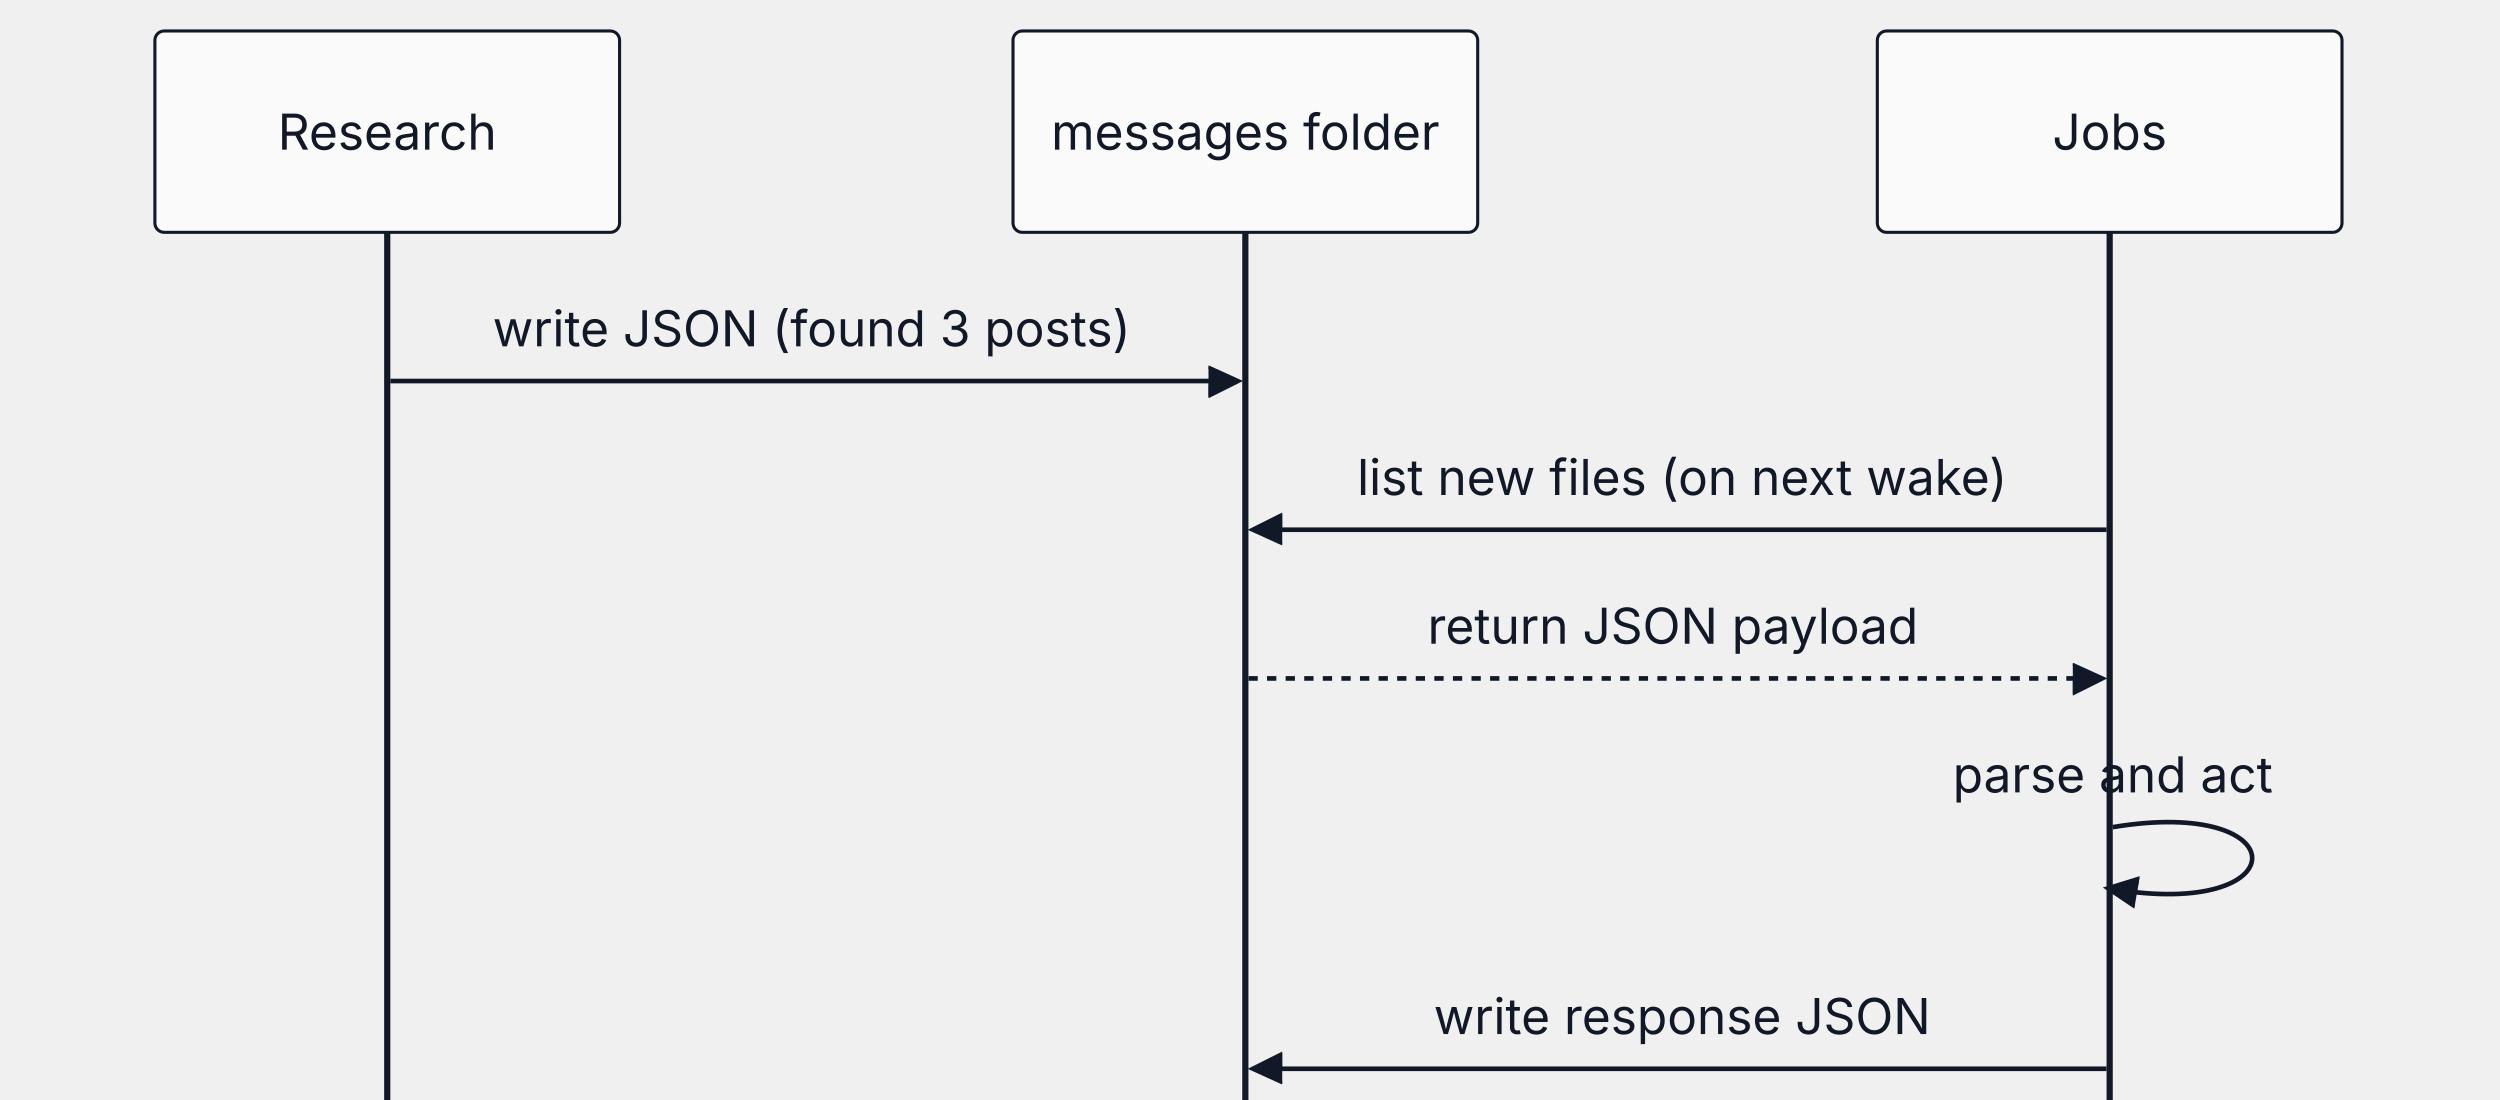
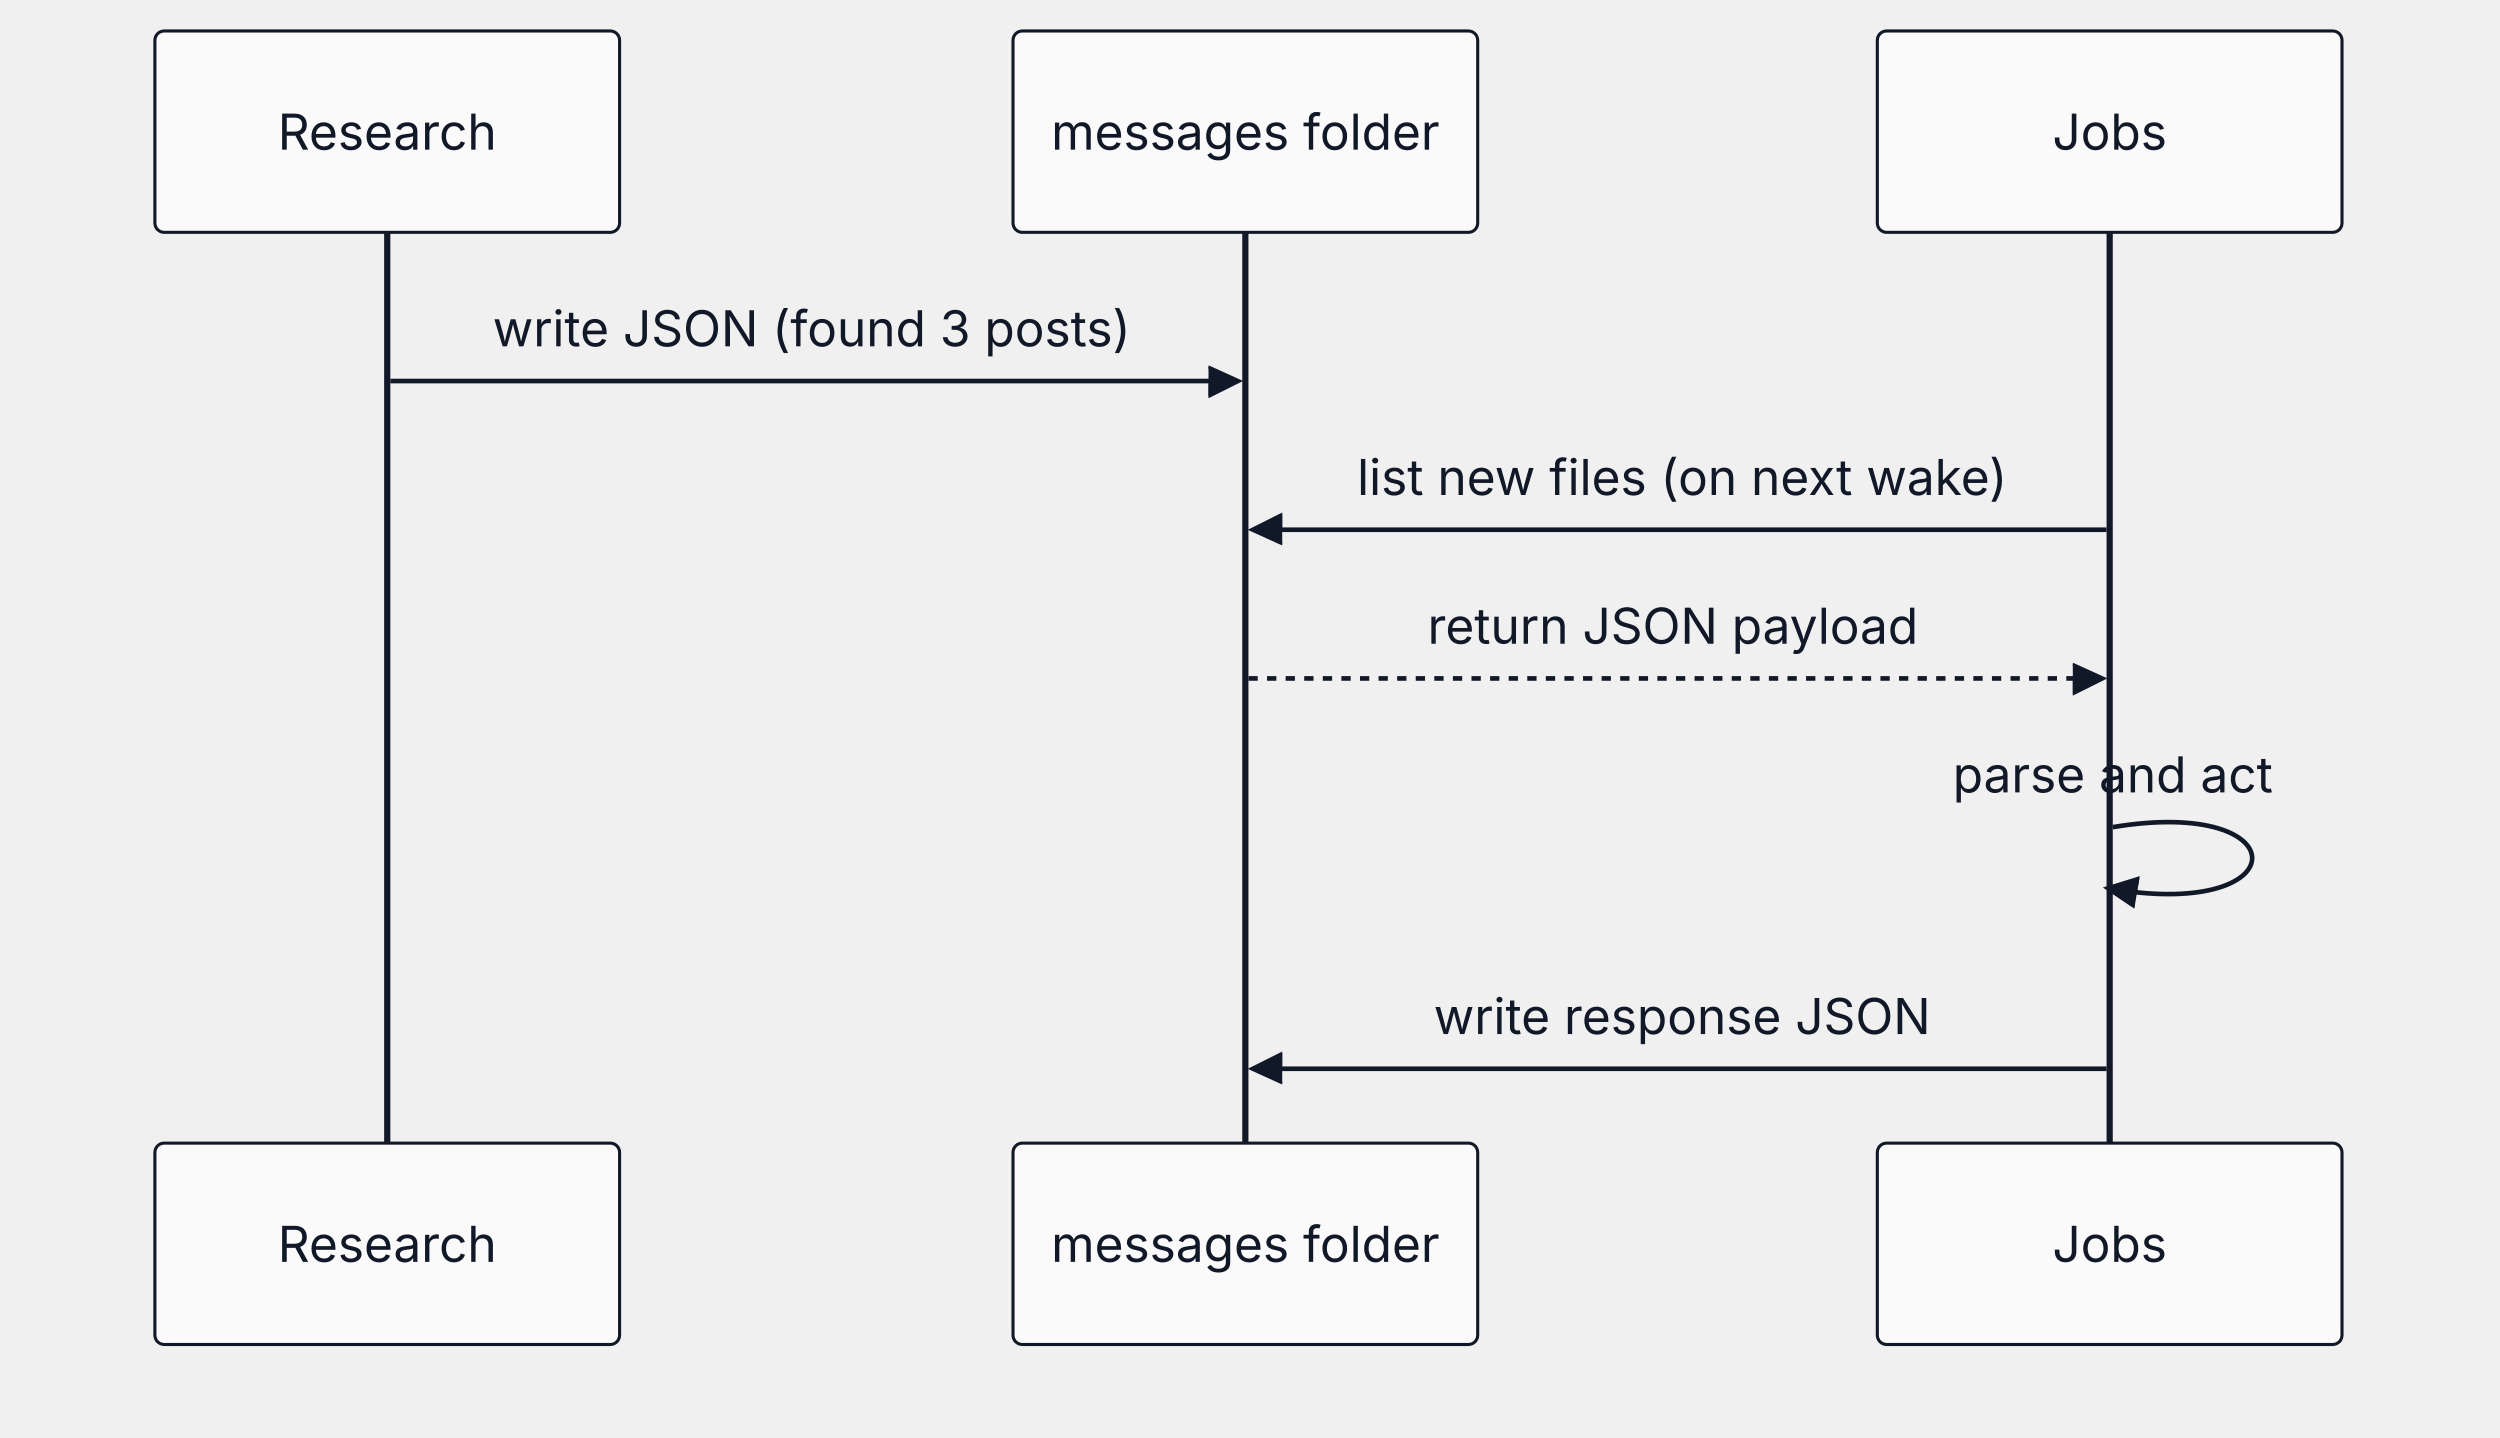
- <svg xmlns="http://www.w3.org/2000/svg" id="my-svg" width="100%" style="max-width: 807px; background-color: transparent;" viewBox="-50 -10 807 355" role="graphics-document document" aria-roledescription="sequence">
+ <svg xmlns="http://www.w3.org/2000/svg" id="my-svg" width="100%" style="max-width: 807px; background-color: transparent;" viewBox="-50 -10 807 464" role="graphics-document document" aria-roledescription="sequence">
  <g>
-     <line id="actor2" x1="631" y1="65" x2="631" y2="2000" class="actor-line 200" stroke-width="0.5px" stroke="#999" name="J" data-et="life-line" data-id="J" />
+     <rect x="556" y="359" fill="#eaeaea" stroke="#666" width="150" height="65" name="J" rx="3" ry="3" class="actor actor-bottom" />
+     <text x="631" y="391.5" dominant-baseline="central" alignment-baseline="central" class="actor actor-box" style="text-anchor: middle; font-size: 16px; font-weight: 400; font-family: ui-sans-serif, system-ui, -apple-system, sans-serif;">
+       <tspan x="631" dy="0">Jobs</tspan>
+     </text>
+   </g>
+   <g>
+     <rect x="277" y="359" fill="#eaeaea" stroke="#666" width="150" height="65" name="FS" rx="3" ry="3" class="actor actor-bottom" />
+     <text x="352" y="391.5" dominant-baseline="central" alignment-baseline="central" class="actor actor-box" style="text-anchor: middle; font-size: 16px; font-weight: 400; font-family: ui-sans-serif, system-ui, -apple-system, sans-serif;">
+       <tspan x="352" dy="0">messages folder</tspan>
+     </text>
+   </g>
+   <g>
+     <rect x="0" y="359" fill="#eaeaea" stroke="#666" width="150" height="65" name="R" rx="3" ry="3" class="actor actor-bottom" />
+     <text x="75" y="391.5" dominant-baseline="central" alignment-baseline="central" class="actor actor-box" style="text-anchor: middle; font-size: 16px; font-weight: 400; font-family: ui-sans-serif, system-ui, -apple-system, sans-serif;">
+       <tspan x="75" dy="0">Research</tspan>
+     </text>
+   </g>
+   <g>
+     <line id="actor2" x1="631" y1="65" x2="631" y2="359" class="actor-line 200" stroke-width="0.5px" stroke="#999" name="J" data-et="life-line" data-id="J" />
    <g id="root-2" data-et="participant" data-type="participant" data-id="J">
      <rect x="556" y="0" fill="#eaeaea" stroke="#666" width="150" height="65" name="J" rx="3" ry="3" class="actor actor-top" />
      <text x="631" y="32.5" dominant-baseline="central" alignment-baseline="central" class="actor actor-box" style="text-anchor: middle; font-size: 16px; font-weight: 400; font-family: ui-sans-serif, system-ui, -apple-system, sans-serif;">
        <tspan x="631" dy="0">Jobs</tspan>
      </text>
    </g>
  </g>
  <g>
-     <line id="actor1" x1="352" y1="65" x2="352" y2="2000" class="actor-line 200" stroke-width="0.5px" stroke="#999" name="FS" data-et="life-line" data-id="FS" />
+     <line id="actor1" x1="352" y1="65" x2="352" y2="359" class="actor-line 200" stroke-width="0.5px" stroke="#999" name="FS" data-et="life-line" data-id="FS" />
    <g id="root-1" data-et="participant" data-type="participant" data-id="FS">
      <rect x="277" y="0" fill="#eaeaea" stroke="#666" width="150" height="65" name="FS" rx="3" ry="3" class="actor actor-top" />
      <text x="352" y="32.5" dominant-baseline="central" alignment-baseline="central" class="actor actor-box" style="text-anchor: middle; font-size: 16px; font-weight: 400; font-family: ui-sans-serif, system-ui, -apple-system, sans-serif;">
        <tspan x="352" dy="0">messages folder</tspan>
      </text>
    </g>
  </g>
  <g>
-     <line id="actor0" x1="75" y1="65" x2="75" y2="2000" class="actor-line 200" stroke-width="0.5px" stroke="#999" name="R" data-et="life-line" data-id="R" />
+     <line id="actor0" x1="75" y1="65" x2="75" y2="359" class="actor-line 200" stroke-width="0.5px" stroke="#999" name="R" data-et="life-line" data-id="R" />
    <g id="root-0" data-et="participant" data-type="participant" data-id="R">
      <rect x="0" y="0" fill="#eaeaea" stroke="#666" width="150" height="65" name="R" rx="3" ry="3" class="actor actor-top" />
      <text x="75" y="32.5" dominant-baseline="central" alignment-baseline="central" class="actor actor-box" style="text-anchor: middle; font-size: 16px; font-weight: 400; font-family: ui-sans-serif, system-ui, -apple-system, sans-serif;">
        <tspan x="75" dy="0">Research</tspan>
      </text>
    </g>
  </g>
  <style>#my-svg{font-family:ui-sans-serif,system-ui,-apple-system,sans-serif;font-size:14px;fill:#111827;}@keyframes edge-animation-frame{from{stroke-dashoffset:0;}}@keyframes dash{to{stroke-dashoffset:0;}}#my-svg .edge-animation-slow{stroke-dasharray:9,5!important;stroke-dashoffset:900;animation:dash 50s linear infinite;stroke-linecap:round;}#my-svg .edge-animation-fast{stroke-dasharray:9,5!important;stroke-dashoffset:900;animation:dash 20s linear infinite;stroke-linecap:round;}#my-svg .error-icon{fill:#e5e7eb;}#my-svg .error-text{fill:#1a1814;stroke:#1a1814;}#my-svg .edge-thickness-normal{stroke-width:1px;}#my-svg .edge-thickness-thick{stroke-width:3.5px;}#my-svg .edge-pattern-solid{stroke-dasharray:0;}#my-svg .edge-thickness-invisible{stroke-width:0;fill:none;}#my-svg .edge-pattern-dashed{stroke-dasharray:3;}#my-svg .edge-pattern-dotted{stroke-dasharray:2;}#my-svg .marker{fill:#111827;stroke:#111827;}#my-svg .marker.cross{stroke:#111827;}#my-svg svg{font-family:ui-sans-serif,system-ui,-apple-system,sans-serif;font-size:14px;}#my-svg p{margin:0;}#my-svg .actor{stroke:#111827;fill:#fafafa;stroke-width:1;}#my-svg rect.actor.outer-path[data-look="neo"]{filter:drop-shadow( 1px 2px 2px rgba(185,185,185,1));}#my-svg rect.note[data-look="neo"]{stroke:hsl(33.333, 60%, 86.471%);fill:#fff7ed;filter:drop-shadow( 1px 2px 2px rgba(185,185,185,1));}#my-svg text.actor&gt;tspan{fill:#111827;stroke:none;}#my-svg .actor-line{stroke:#111827;}#my-svg .innerArc{stroke-width:1.5;stroke-dasharray:none;}#my-svg .messageLine0{stroke-width:1.5;stroke-dasharray:none;stroke:#111827;}#my-svg .messageLine1{stroke-width:1.5;stroke-dasharray:2,2;stroke:#111827;}#my-svg [id$="-arrowhead"] path{fill:#111827;stroke:#111827;}#my-svg .sequenceNumber{fill:#ffffff;}#my-svg [id$="-sequencenumber"]{fill:#111827;}#my-svg [id$="-crosshead"] path{fill:#111827;stroke:#111827;}#my-svg .messageText{fill:#111827;stroke:none;}#my-svg .labelBox{stroke:#111827;fill:#fafafa;filter:none;}#my-svg .labelText,#my-svg .labelText&gt;tspan{fill:#111827;stroke:none;}#my-svg .loopText,#my-svg .loopText&gt;tspan{fill:#111827;stroke:none;}#my-svg .loopLine{stroke-width:2px;stroke-dasharray:2,2;stroke:#111827;fill:#111827;}#my-svg .note{stroke:hsl(33.333, 60%, 86.471%);fill:#fff7ed;}#my-svg .noteText,#my-svg .noteText&gt;tspan{fill:#111827;stroke:none;font-weight:normal;}#my-svg .activation0{fill:#e5e7eb;stroke:hsl(240, 4.762%, 85.882%);}#my-svg .activation1{fill:#e5e7eb;stroke:hsl(240, 4.762%, 85.882%);}#my-svg .activation2{fill:#e5e7eb;stroke:hsl(240, 4.762%, 85.882%);}#my-svg .actorPopupMenu{position:absolute;}#my-svg .actorPopupMenuPanel{position:absolute;fill:#fafafa;box-shadow:0px 8px 16px 0px rgba(0,0,0,0.2);filter:drop-shadow(3px 5px 2px rgb(0 0 0 / 0.4));}#my-svg .actor-man circle,#my-svg line{fill:#fafafa;stroke-width:2px;}#my-svg g rect.rect{filter:drop-shadow( 1px 2px 2px rgba(185,185,185,1));stroke:#111827;}#my-svg .node .neo-node{stroke:#111827;}#my-svg [data-look="neo"].node rect,#my-svg [data-look="neo"].cluster rect,#my-svg [data-look="neo"].node polygon{stroke:url(#my-svg-gradient);filter:drop-shadow( 1px 2px 2px rgba(185,185,185,1));}#my-svg [data-look="neo"].node path{stroke:url(#my-svg-gradient);stroke-width:1px;}#my-svg [data-look="neo"].node .outer-path{filter:drop-shadow( 1px 2px 2px rgba(185,185,185,1));}#my-svg [data-look="neo"].node .neo-line path{stroke:#111827;filter:none;}#my-svg [data-look="neo"].node circle{stroke:url(#my-svg-gradient);filter:drop-shadow( 1px 2px 2px rgba(185,185,185,1));}#my-svg [data-look="neo"].node circle .state-start{fill:#000000;}#my-svg [data-look="neo"].icon-shape .icon{fill:url(#my-svg-gradient);filter:drop-shadow( 1px 2px 2px rgba(185,185,185,1));}#my-svg [data-look="neo"].icon-shape .icon-neo path{stroke:url(#my-svg-gradient);filter:drop-shadow( 1px 2px 2px rgba(185,185,185,1));}#my-svg :root{--mermaid-font-family:ui-sans-serif,system-ui,-apple-system,sans-serif;}</style>
  <g />
  <defs>
    <symbol id="my-svg-computer" width="24" height="24">
      <path transform="scale(.5)" d="M2 2v13h20v-13h-20zm18 11h-16v-9h16v9zm-10.228 6l.466-1h3.524l.467 1h-4.457zm14.228 3h-24l2-6h2.104l-1.33 4h18.45l-1.297-4h2.073l2 6zm-5-10h-14v-7h14v7z" />
    </symbol>
  </defs>
  <defs>
    <symbol id="my-svg-database" fill-rule="evenodd" clip-rule="evenodd">
      <path transform="scale(.5)" d="M12.258.001l.256.004.255.005.253.008.251.01.249.012.247.015.246.016.242.019.241.02.239.023.236.024.233.027.231.028.229.031.225.032.223.034.22.036.217.038.214.04.211.041.208.043.205.045.201.046.198.048.194.05.191.051.187.053.183.054.18.056.175.057.172.059.168.06.163.061.16.063.155.064.15.066.074.033.073.033.071.034.07.034.069.035.068.035.067.035.066.035.064.036.064.036.062.036.06.036.06.037.058.037.058.037.055.038.055.038.053.038.052.038.051.039.05.039.048.039.047.039.045.04.044.04.043.04.041.04.04.041.039.041.037.041.036.041.034.041.033.042.032.042.03.042.029.042.027.042.026.043.024.043.023.043.021.043.02.043.018.044.017.043.015.044.013.044.012.044.011.045.009.044.007.045.006.045.004.045.002.045.001.045v17l-.001.045-.002.045-.004.045-.006.045-.007.045-.009.044-.011.045-.012.044-.013.044-.015.044-.017.043-.018.044-.02.043-.021.043-.023.043-.024.043-.026.043-.027.042-.029.042-.03.042-.032.042-.033.042-.034.041-.036.041-.037.041-.039.041-.04.041-.041.04-.043.04-.044.04-.045.04-.047.039-.048.039-.05.039-.051.039-.052.038-.053.038-.055.038-.055.038-.058.037-.058.037-.06.037-.06.036-.062.036-.064.036-.064.036-.066.035-.067.035-.068.035-.069.035-.07.034-.071.034-.073.033-.074.033-.15.066-.155.064-.16.063-.163.061-.168.06-.172.059-.175.057-.18.056-.183.054-.187.053-.191.051-.194.05-.198.048-.201.046-.205.045-.208.043-.211.041-.214.04-.217.038-.22.036-.223.034-.225.032-.229.031-.231.028-.233.027-.236.024-.239.023-.241.02-.242.019-.246.016-.247.015-.249.012-.251.01-.253.008-.255.005-.256.004-.258.001-.258-.001-.256-.004-.255-.005-.253-.008-.251-.01-.249-.012-.247-.015-.245-.016-.243-.019-.241-.02-.238-.023-.236-.024-.234-.027-.231-.028-.228-.031-.226-.032-.223-.034-.22-.036-.217-.038-.214-.04-.211-.041-.208-.043-.204-.045-.201-.046-.198-.048-.195-.05-.19-.051-.187-.053-.184-.054-.179-.056-.176-.057-.172-.059-.167-.06-.164-.061-.159-.063-.155-.064-.151-.066-.074-.033-.072-.033-.072-.034-.07-.034-.069-.035-.068-.035-.067-.035-.066-.035-.064-.036-.063-.036-.062-.036-.061-.036-.06-.037-.058-.037-.057-.037-.056-.038-.055-.038-.053-.038-.052-.038-.051-.039-.049-.039-.049-.039-.046-.039-.046-.04-.044-.04-.043-.04-.041-.04-.04-.041-.039-.041-.037-.041-.036-.041-.034-.041-.033-.042-.032-.042-.03-.042-.029-.042-.027-.042-.026-.043-.024-.043-.023-.043-.021-.043-.02-.043-.018-.044-.017-.043-.015-.044-.013-.044-.012-.044-.011-.045-.009-.044-.007-.045-.006-.045-.004-.045-.002-.045-.001-.045v-17l.001-.045.002-.045.004-.045.006-.045.007-.045.009-.044.011-.045.012-.044.013-.044.015-.044.017-.043.018-.044.02-.043.021-.043.023-.043.024-.043.026-.043.027-.042.029-.042.03-.042.032-.042.033-.042.034-.041.036-.041.037-.041.039-.041.04-.041.041-.04.043-.04.044-.04.046-.04.046-.039.049-.039.049-.039.051-.039.052-.038.053-.038.055-.038.056-.038.057-.037.058-.037.06-.037.061-.036.062-.036.063-.036.064-.036.066-.035.067-.035.068-.035.069-.035.07-.034.072-.034.072-.033.074-.033.151-.066.155-.064.159-.063.164-.061.167-.06.172-.059.176-.057.179-.056.184-.054.187-.053.19-.051.195-.05.198-.048.201-.046.204-.045.208-.043.211-.041.214-.04.217-.038.22-.036.223-.034.226-.032.228-.031.231-.028.234-.027.236-.024.238-.023.241-.02.243-.019.245-.016.247-.015.249-.012.251-.01.253-.008.255-.005.256-.004.258-.001.258.001zm-9.258 20.499v.01l.001.021.003.021.004.022.005.021.006.022.007.022.009.023.01.022.011.023.012.023.013.023.015.023.016.024.017.023.018.024.019.024.021.024.022.025.023.024.024.025.052.049.056.05.061.051.066.051.07.051.075.051.079.052.084.052.088.052.092.052.097.052.102.051.105.052.11.052.114.051.119.051.123.051.127.05.131.05.135.05.139.048.144.049.147.047.152.047.155.047.16.045.163.045.167.043.171.043.176.041.178.041.183.039.187.039.19.037.194.035.197.035.202.033.204.031.209.03.212.029.216.027.219.025.222.024.226.021.23.02.233.018.236.016.24.015.243.012.246.01.249.008.253.005.256.004.259.001.26-.001.257-.004.254-.005.25-.008.247-.011.244-.012.241-.014.237-.016.233-.018.231-.021.226-.021.224-.024.22-.026.216-.027.212-.028.21-.031.205-.031.202-.034.198-.034.194-.036.191-.037.187-.039.183-.04.179-.04.175-.042.172-.043.168-.044.163-.045.16-.046.155-.046.152-.047.148-.048.143-.049.139-.049.136-.05.131-.05.126-.05.123-.051.118-.052.114-.051.11-.052.106-.052.101-.052.096-.052.092-.052.088-.053.083-.051.079-.052.074-.052.07-.051.065-.051.06-.051.056-.05.051-.05.023-.024.023-.025.021-.024.02-.024.019-.024.018-.024.017-.024.015-.023.014-.024.013-.023.012-.023.01-.023.01-.022.008-.022.006-.022.006-.022.004-.022.004-.021.001-.021.001-.021v-4.127l-.077.055-.08.053-.083.054-.085.053-.087.052-.09.052-.093.051-.095.05-.097.05-.1.049-.102.049-.105.048-.106.047-.109.047-.111.046-.114.045-.115.045-.118.044-.12.043-.122.042-.124.042-.126.041-.128.04-.13.04-.132.038-.134.038-.135.037-.138.037-.139.035-.142.035-.143.034-.144.033-.147.032-.148.031-.15.03-.151.03-.153.029-.154.027-.156.027-.158.026-.159.025-.161.024-.162.023-.163.022-.165.021-.166.02-.167.019-.169.018-.169.017-.171.016-.173.015-.173.014-.175.013-.175.012-.177.011-.178.01-.179.008-.179.008-.181.006-.182.005-.182.004-.184.003-.184.002h-.37l-.184-.002-.184-.003-.182-.004-.182-.005-.181-.006-.179-.008-.179-.008-.178-.01-.176-.011-.176-.012-.175-.013-.173-.014-.172-.015-.171-.016-.17-.017-.169-.018-.167-.019-.166-.02-.165-.021-.163-.022-.162-.023-.161-.024-.159-.025-.157-.026-.156-.027-.155-.027-.153-.029-.151-.03-.15-.03-.148-.031-.146-.032-.145-.033-.143-.034-.141-.035-.14-.035-.137-.037-.136-.037-.134-.038-.132-.038-.13-.04-.128-.04-.126-.041-.124-.042-.122-.042-.12-.044-.117-.043-.116-.045-.113-.045-.112-.046-.109-.047-.106-.047-.105-.048-.102-.049-.1-.049-.097-.05-.095-.05-.093-.052-.09-.051-.087-.052-.085-.053-.083-.054-.08-.054-.077-.054v4.127zm0-5.654v.011l.001.021.003.021.004.021.005.022.006.022.007.022.009.022.01.022.011.023.012.023.013.023.015.024.016.023.017.024.018.024.019.024.021.024.022.024.023.025.024.024.052.05.056.05.061.05.066.051.07.051.075.052.079.051.084.052.088.052.092.052.097.052.102.052.105.052.11.051.114.051.119.052.123.05.127.051.131.05.135.049.139.049.144.048.147.048.152.047.155.046.16.045.163.045.167.044.171.042.176.042.178.04.183.04.187.038.19.037.194.036.197.034.202.033.204.032.209.03.212.028.216.027.219.025.222.024.226.022.23.02.233.018.236.016.24.014.243.012.246.01.249.008.253.006.256.003.259.001.26-.001.257-.003.254-.006.25-.008.247-.01.244-.012.241-.015.237-.016.233-.018.231-.02.226-.022.224-.024.22-.025.216-.027.212-.029.21-.03.205-.032.202-.033.198-.035.194-.036.191-.037.187-.039.183-.039.179-.041.175-.042.172-.043.168-.044.163-.045.16-.045.155-.047.152-.047.148-.048.143-.048.139-.05.136-.049.131-.05.126-.051.123-.051.118-.051.114-.052.11-.052.106-.052.101-.052.096-.052.092-.052.088-.052.083-.052.079-.052.074-.051.07-.052.065-.051.06-.05.056-.051.051-.049.023-.025.023-.024.021-.025.02-.024.019-.024.018-.024.017-.024.015-.023.014-.023.013-.024.012-.022.01-.023.01-.023.008-.022.006-.022.006-.022.004-.021.004-.022.001-.021.001-.021v-4.139l-.077.054-.08.054-.083.054-.085.052-.087.053-.09.051-.093.051-.095.051-.097.05-.1.049-.102.049-.105.048-.106.047-.109.047-.111.046-.114.045-.115.044-.118.044-.12.044-.122.042-.124.042-.126.041-.128.04-.13.039-.132.039-.134.038-.135.037-.138.036-.139.036-.142.035-.143.033-.144.033-.147.033-.148.031-.15.03-.151.03-.153.028-.154.028-.156.027-.158.026-.159.025-.161.024-.162.023-.163.022-.165.021-.166.02-.167.019-.169.018-.169.017-.171.016-.173.015-.173.014-.175.013-.175.012-.177.011-.178.009-.179.009-.179.007-.181.007-.182.005-.182.004-.184.003-.184.002h-.37l-.184-.002-.184-.003-.182-.004-.182-.005-.181-.007-.179-.007-.179-.009-.178-.009-.176-.011-.176-.012-.175-.013-.173-.014-.172-.015-.171-.016-.17-.017-.169-.018-.167-.019-.166-.02-.165-.021-.163-.022-.162-.023-.161-.024-.159-.025-.157-.026-.156-.027-.155-.028-.153-.028-.151-.03-.15-.03-.148-.031-.146-.033-.145-.033-.143-.033-.141-.035-.14-.036-.137-.036-.136-.037-.134-.038-.132-.039-.13-.039-.128-.04-.126-.041-.124-.042-.122-.043-.12-.043-.117-.044-.116-.044-.113-.046-.112-.046-.109-.046-.106-.047-.105-.048-.102-.049-.1-.049-.097-.05-.095-.051-.093-.051-.09-.051-.087-.053-.085-.052-.083-.054-.08-.054-.077-.054v4.139zm0-5.666v.011l.001.02.003.022.004.021.005.022.006.021.007.022.009.023.01.022.011.023.012.023.013.023.015.023.016.024.017.024.018.023.019.024.021.025.022.024.023.024.024.025.052.05.056.05.061.05.066.051.07.051.075.052.079.051.084.052.088.052.092.052.097.052.102.052.105.051.11.052.114.051.119.051.123.051.127.05.131.05.135.05.139.049.144.048.147.048.152.047.155.046.16.045.163.045.167.043.171.043.176.042.178.04.183.04.187.038.19.037.194.036.197.034.202.033.204.032.209.03.212.028.216.027.219.025.222.024.226.021.23.02.233.018.236.017.24.014.243.012.246.01.249.008.253.006.256.003.259.001.26-.001.257-.003.254-.006.25-.008.247-.01.244-.013.241-.014.237-.016.233-.018.231-.02.226-.022.224-.024.22-.025.216-.027.212-.029.21-.03.205-.032.202-.033.198-.035.194-.036.191-.037.187-.039.183-.039.179-.041.175-.042.172-.043.168-.044.163-.045.16-.045.155-.047.152-.047.148-.048.143-.049.139-.049.136-.049.131-.051.126-.05.123-.051.118-.052.114-.051.11-.052.106-.052.101-.052.096-.052.092-.052.088-.052.083-.052.079-.052.074-.052.07-.051.065-.051.06-.051.056-.05.051-.049.023-.025.023-.025.021-.024.02-.024.019-.024.018-.024.017-.024.015-.023.014-.024.013-.023.012-.023.01-.022.01-.023.008-.022.006-.022.006-.022.004-.022.004-.021.001-.021.001-.021v-4.153l-.077.054-.08.054-.083.053-.085.053-.087.053-.09.051-.093.051-.095.051-.097.05-.1.049-.102.048-.105.048-.106.048-.109.046-.111.046-.114.046-.115.044-.118.044-.12.043-.122.043-.124.042-.126.041-.128.04-.13.039-.132.039-.134.038-.135.037-.138.036-.139.036-.142.034-.143.034-.144.033-.147.032-.148.032-.15.03-.151.03-.153.028-.154.028-.156.027-.158.026-.159.024-.161.024-.162.023-.163.023-.165.021-.166.02-.167.019-.169.018-.169.017-.171.016-.173.015-.173.014-.175.013-.175.012-.177.01-.178.01-.179.009-.179.007-.181.006-.182.006-.182.004-.184.003-.184.001-.185.001-.185-.001-.184-.001-.184-.003-.182-.004-.182-.006-.181-.006-.179-.007-.179-.009-.178-.01-.176-.01-.176-.012-.175-.013-.173-.014-.172-.015-.171-.016-.17-.017-.169-.018-.167-.019-.166-.02-.165-.021-.163-.023-.162-.023-.161-.024-.159-.024-.157-.026-.156-.027-.155-.028-.153-.028-.151-.03-.15-.03-.148-.032-.146-.032-.145-.033-.143-.034-.141-.034-.14-.036-.137-.036-.136-.037-.134-.038-.132-.039-.13-.039-.128-.041-.126-.041-.124-.041-.122-.043-.12-.043-.117-.044-.116-.044-.113-.046-.112-.046-.109-.046-.106-.048-.105-.048-.102-.048-.1-.05-.097-.049-.095-.051-.093-.051-.09-.052-.087-.052-.085-.053-.083-.053-.08-.054-.077-.054v4.153zm8.74-8.179l-.257.004-.254.005-.25.008-.247.011-.244.012-.241.014-.237.016-.233.018-.231.021-.226.022-.224.023-.22.026-.216.027-.212.028-.21.031-.205.032-.202.033-.198.034-.194.036-.191.038-.187.038-.183.04-.179.041-.175.042-.172.043-.168.043-.163.045-.16.046-.155.046-.152.048-.148.048-.143.048-.139.049-.136.05-.131.05-.126.051-.123.051-.118.051-.114.052-.11.052-.106.052-.101.052-.096.052-.092.052-.088.052-.083.052-.079.052-.074.051-.07.052-.065.051-.06.05-.056.05-.051.05-.023.025-.023.024-.021.024-.02.025-.019.024-.018.024-.017.023-.015.024-.014.023-.013.023-.012.023-.01.023-.01.022-.008.022-.006.023-.006.021-.004.022-.004.021-.001.021-.001.021.001.021.001.021.004.021.004.022.006.021.006.023.008.022.01.022.01.023.012.023.013.023.014.023.015.024.017.023.018.024.019.024.02.025.021.024.023.024.023.025.051.05.056.05.06.05.065.051.07.052.074.051.079.052.083.052.088.052.092.052.096.052.101.052.106.052.11.052.114.052.118.051.123.051.126.051.131.05.136.05.139.049.143.048.148.048.152.048.155.046.16.046.163.045.168.043.172.043.175.042.179.041.183.04.187.038.191.038.194.036.198.034.202.033.205.032.21.031.212.028.216.027.22.026.224.023.226.022.231.021.233.018.237.016.241.014.244.012.247.011.25.008.254.005.257.004.26.001.26-.001.257-.004.254-.005.25-.008.247-.011.244-.012.241-.014.237-.016.233-.018.231-.021.226-.022.224-.023.22-.026.216-.027.212-.028.21-.031.205-.032.202-.033.198-.034.194-.036.191-.038.187-.038.183-.04.179-.041.175-.042.172-.043.168-.043.163-.045.16-.046.155-.046.152-.048.148-.048.143-.048.139-.049.136-.05.131-.05.126-.051.123-.051.118-.051.114-.052.11-.052.106-.052.101-.052.096-.052.092-.052.088-.052.083-.052.079-.052.074-.051.07-.052.065-.051.06-.05.056-.05.051-.05.023-.025.023-.024.021-.024.02-.025.019-.024.018-.024.017-.023.015-.024.014-.023.013-.023.012-.023.01-.023.01-.022.008-.022.006-.023.006-.021.004-.022.004-.021.001-.021.001-.021-.001-.021-.001-.021-.004-.021-.004-.022-.006-.021-.006-.023-.008-.022-.01-.022-.01-.023-.012-.023-.013-.023-.014-.023-.015-.024-.017-.023-.018-.024-.019-.024-.02-.025-.021-.024-.023-.024-.023-.025-.051-.05-.056-.05-.06-.05-.065-.051-.07-.052-.074-.051-.079-.052-.083-.052-.088-.052-.092-.052-.096-.052-.101-.052-.106-.052-.11-.052-.114-.052-.118-.051-.123-.051-.126-.051-.131-.05-.136-.05-.139-.049-.143-.048-.148-.048-.152-.048-.155-.046-.16-.046-.163-.045-.168-.043-.172-.043-.175-.042-.179-.041-.183-.04-.187-.038-.191-.038-.194-.036-.198-.034-.202-.033-.205-.032-.21-.031-.212-.028-.216-.027-.22-.026-.224-.023-.226-.022-.231-.021-.233-.018-.237-.016-.241-.014-.244-.012-.247-.011-.25-.008-.254-.005-.257-.004-.26-.001-.26.001z" />
    </symbol>
  </defs>
  <defs>
    <symbol id="my-svg-clock" width="24" height="24">
      <path transform="scale(.5)" d="M12 2c5.514 0 10 4.486 10 10s-4.486 10-10 10-10-4.486-10-10 4.486-10 10-10zm0-2c-6.627 0-12 5.373-12 12s5.373 12 12 12 12-5.373 12-12-5.373-12-12-12zm5.848 12.459c.202.038.202.333.001.372-1.907.361-6.045 1.111-6.547 1.111-.719 0-1.301-.582-1.301-1.301 0-.512.77-5.447 1.125-7.445.034-.192.312-.181.343.014l.985 6.238 5.394 1.011z" />
    </symbol>
  </defs>
  <defs>
    <marker id="my-svg-arrowhead" refX="7.9" refY="5" markerUnits="userSpaceOnUse" markerWidth="12" markerHeight="12" orient="auto-start-reverse">
      <path d="M -1 0 L 10 5 L 0 10 z" />
    </marker>
  </defs>
  <defs>
    <marker id="my-svg-crosshead" markerWidth="15" markerHeight="8" orient="auto" refX="4" refY="4.5">
      <path fill="none" stroke="#000000" stroke-width="1pt" d="M 1,2 L 6,7 M 6,2 L 1,7" style="stroke-dasharray: 0, 0;" />
    </marker>
  </defs>
  <defs>
    <marker id="my-svg-filled-head" refX="15.5" refY="7" markerWidth="20" markerHeight="28" orient="auto">
      <path d="M 18,7 L9,13 L14,7 L9,1 Z" />
    </marker>
  </defs>
  <defs>
    <marker id="my-svg-sequencenumber" refX="15" refY="15" markerWidth="60" markerHeight="40" orient="auto">
      <circle cx="15" cy="15" r="6" />
    </marker>
  </defs>
  <defs>
    <marker id="my-svg-solidTopArrowHead" refX="7.9" refY="7.25" markerUnits="userSpaceOnUse" markerWidth="12" markerHeight="12" orient="auto-start-reverse">
      <path d="M 0 0 L 10 8 L 0 8 z" />
    </marker>
  </defs>
  <defs>
    <marker id="my-svg-solidBottomArrowHead" refX="7.9" refY="0.75" markerUnits="userSpaceOnUse" markerWidth="12" markerHeight="12" orient="auto-start-reverse">
      <path d="M 0 0 L 10 0 L 0 8 z" />
    </marker>
  </defs>
  <defs>
    <marker id="my-svg-stickTopArrowHead" refX="7.5" refY="7" markerUnits="userSpaceOnUse" markerWidth="12" markerHeight="12" orient="auto-start-reverse">
      <path d="M 0 0 L 7 7" stroke="black" stroke-width="1.5" fill="none" />
    </marker>
  </defs>
  <defs>
    <marker id="my-svg-stickBottomArrowHead" refX="7.5" refY="0" markerUnits="userSpaceOnUse" markerWidth="12" markerHeight="12" orient="auto-start-reverse">
      <path d="M 0 7 L 7 0" stroke="black" stroke-width="1.5" fill="none" />
    </marker>
  </defs>
  <text x="212" y="80" text-anchor="middle" dominant-baseline="middle" alignment-baseline="middle" class="messageText" dy="1em" style="font-family: ui-sans-serif, system-ui, -apple-system, sans-serif; font-size: 16px; font-weight: 400;">write JSON (found 3 posts)</text>
  <line x1="76" y1="113" x2="348" y2="113" class="messageLine0" data-et="message" data-id="i0" data-from="R" data-to="FS" stroke-width="2" stroke="none" marker-end="url(#my-svg-arrowhead)" style="fill: none;" />
  <text x="493" y="128" text-anchor="middle" dominant-baseline="middle" alignment-baseline="middle" class="messageText" dy="1em" style="font-family: ui-sans-serif, system-ui, -apple-system, sans-serif; font-size: 16px; font-weight: 400;">list new files (on next wake)</text>
  <line x1="630" y1="161" x2="356" y2="161" class="messageLine0" data-et="message" data-id="i1" data-from="J" data-to="FS" stroke-width="2" stroke="none" marker-end="url(#my-svg-arrowhead)" style="fill: none;" />
  <text x="490" y="176" text-anchor="middle" dominant-baseline="middle" alignment-baseline="middle" class="messageText" dy="1em" style="font-family: ui-sans-serif, system-ui, -apple-system, sans-serif; font-size: 16px; font-weight: 400;">return JSON payload</text>
  <line x1="353" y1="209" x2="627" y2="209" class="messageLine1" data-et="message" data-id="i2" data-from="FS" data-to="J" stroke-width="2" stroke="none" marker-end="url(#my-svg-arrowhead)" style="stroke-dasharray: 3, 3; fill: none;" />
  <text x="632" y="224" text-anchor="middle" dominant-baseline="middle" alignment-baseline="middle" class="messageText" dy="1em" style="font-family: ui-sans-serif, system-ui, -apple-system, sans-serif; font-size: 16px; font-weight: 400;">parse and act</text>
  <path d="M 632,257 C 692,247 692,287 632,277" class="messageLine0" data-et="message" data-id="i3" data-from="J" data-to="J" stroke-width="2" stroke="none" marker-end="url(#my-svg-arrowhead)" style="fill: none;" />
  <text x="493" y="302" text-anchor="middle" dominant-baseline="middle" alignment-baseline="middle" class="messageText" dy="1em" style="font-family: ui-sans-serif, system-ui, -apple-system, sans-serif; font-size: 16px; font-weight: 400;">write response JSON</text>
  <line x1="630" y1="335" x2="356" y2="335" class="messageLine0" data-et="message" data-id="i4" data-from="J" data-to="FS" stroke-width="2" stroke="none" marker-end="url(#my-svg-arrowhead)" style="fill: none;" />
</svg>
